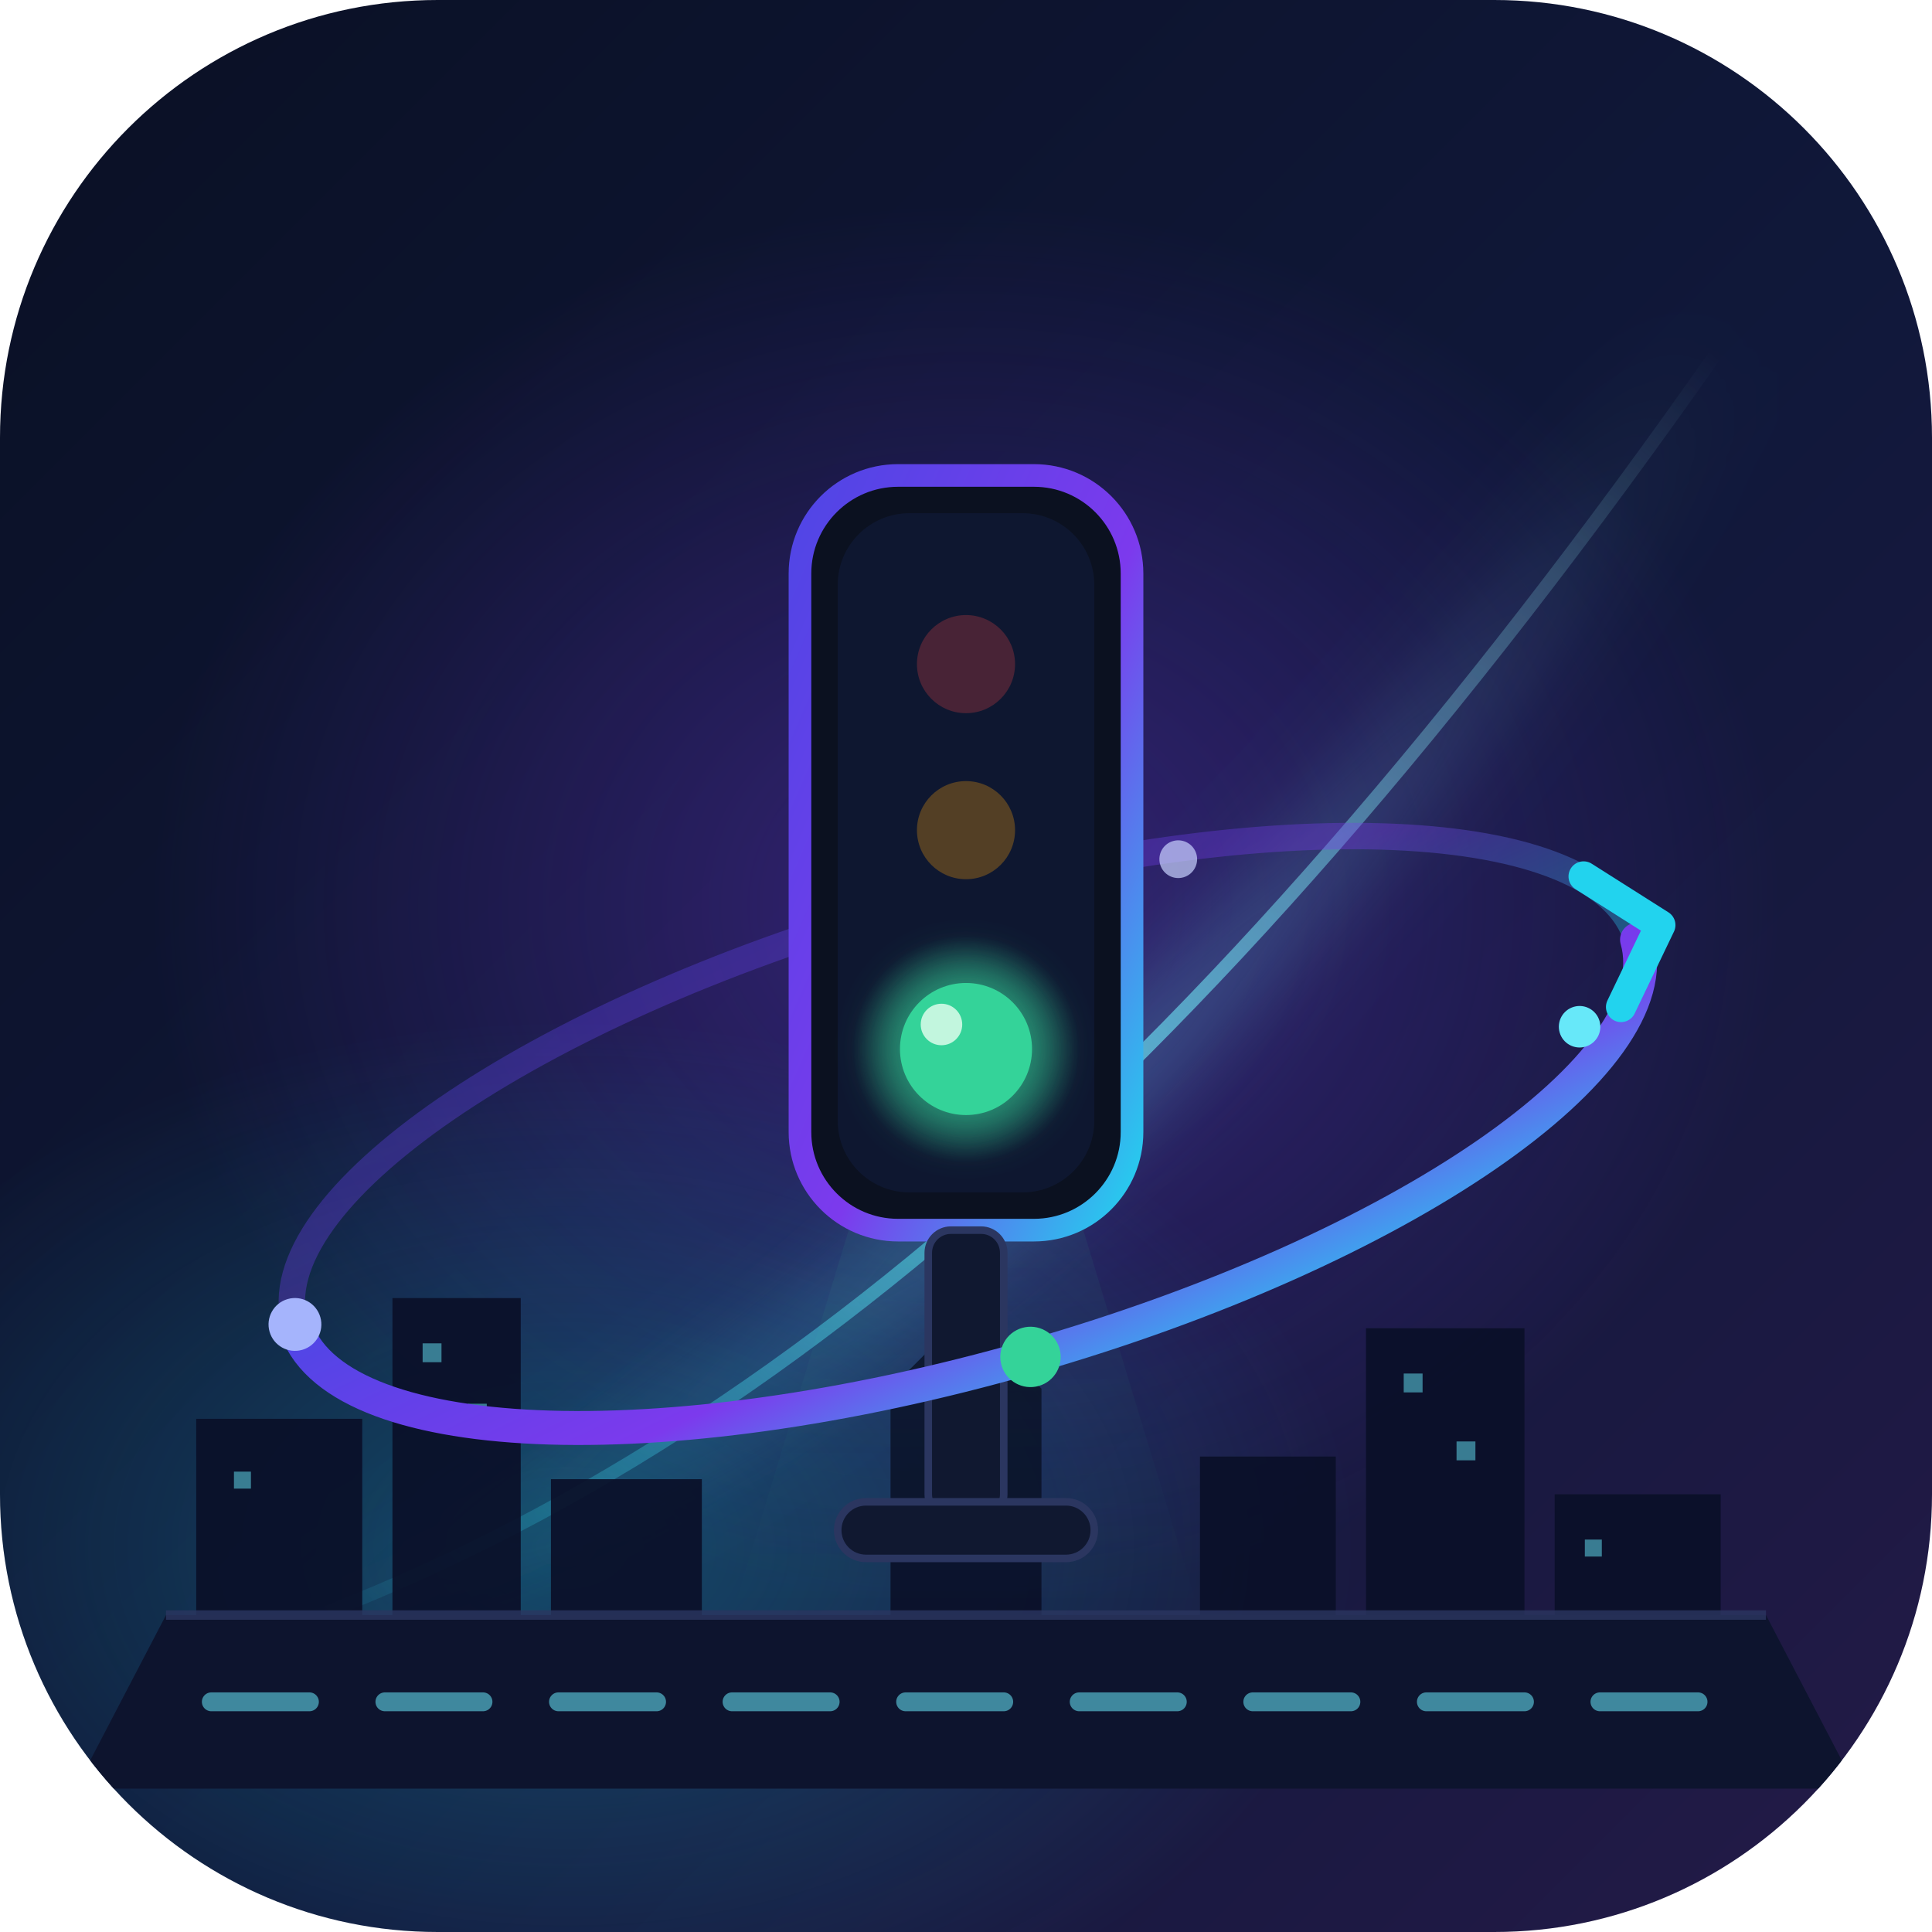
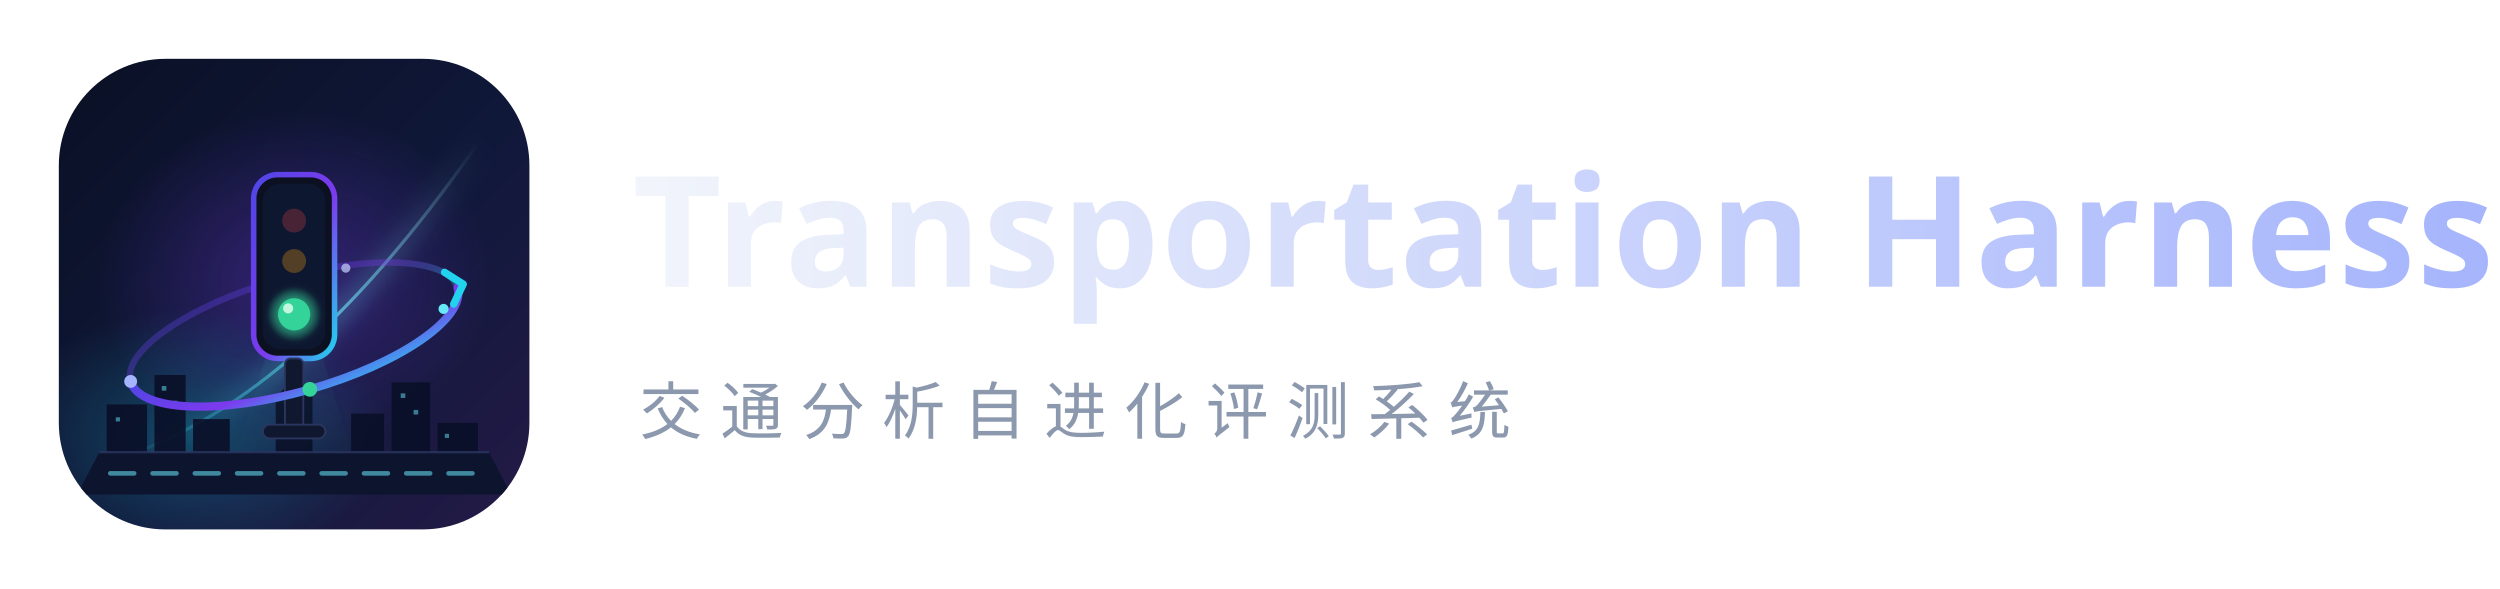
- <svg xmlns="http://www.w3.org/2000/svg" viewBox="0 0 512 512">
+ <svg xmlns="http://www.w3.org/2000/svg" width="680" height="160" viewBox="0 0 680 160" role="img" aria-label="Transportation Harness · 交通分析自进化评测系统">
  <defs>
-     <linearGradient id="bg" x1="0" y1="0" x2="1" y2="1">
-       <stop offset="0" stop-color="#0a1024" />
-       <stop offset=".55" stop-color="#10183a" />
-       <stop offset="1" stop-color="#241a48" />
+     <linearGradient id="tg" x1="0" y1="0" x2="1" y2="0">
+       <stop offset="0" stop-color="#f2f5fb" />
+       <stop offset="1" stop-color="#a5b4fc" />
    </linearGradient>
-     <linearGradient id="ring" x1="0" y1="0" x2="1" y2="1">
-       <stop offset="0" stop-color="#4f46e5" />
-       <stop offset=".55" stop-color="#7c3aed" />
-       <stop offset="1" stop-color="#22d3ee" />
-     </linearGradient>
-     <linearGradient id="trail" x1="0" y1="1" x2="1" y2="0">
-       <stop offset="0" stop-color="#22d3ee" stop-opacity="0" />
-       <stop offset=".5" stop-color="#67e8f9" stop-opacity=".85" />
-       <stop offset="1" stop-color="#a5f3fc" stop-opacity="0" />
-     </linearGradient>
-     <linearGradient id="beam" x1="0" y1="0" x2="0" y2="1">
-       <stop offset="0" stop-color="#34d399" stop-opacity=".5" />
-       <stop offset="1" stop-color="#34d399" stop-opacity="0" />
-     </linearGradient>
-     <radialGradient id="ambientP" cx=".5" cy=".5" r=".5">
-       <stop offset="0" stop-color="#7c3aed" stop-opacity=".34" />
-       <stop offset="1" stop-color="#7c3aed" stop-opacity="0" />
-     </radialGradient>
-     <radialGradient id="ambientC" cx=".5" cy=".5" r=".5">
-       <stop offset="0" stop-color="#22d3ee" stop-opacity=".26" />
-       <stop offset="1" stop-color="#22d3ee" stop-opacity="0" />
-     </radialGradient>
-     <radialGradient id="greenGlow" cx=".5" cy=".5" r=".5">
-       <stop offset="0" stop-color="#34d399" stop-opacity=".75" />
-       <stop offset="1" stop-color="#34d399" stop-opacity="0" />
-     </radialGradient>
-     <filter id="blurL" x="-60%" y="-60%" width="220%" height="220%">
-       <feGaussianBlur stdDeviation="12" />
-     </filter>
-     <filter id="blurS" x="-60%" y="-60%" width="220%" height="220%">
-       <feGaussianBlur stdDeviation="5" />
-     </filter>
-     <clipPath id="cr">
-       <rect width="512" height="512" rx="116" />
-     </clipPath>
  </defs>
-   <rect width="512" height="512" rx="116" fill="url(#bg)" />
-   <g clip-path="url(#cr)">
-     <ellipse cx="256" cy="240" rx="215" ry="185" fill="url(#ambientP)" />
-     <ellipse cx="150" cy="410" rx="210" ry="140" fill="url(#ambientC)" />
-     <path d="M56 438 C 190 396, 316 292, 456 92" fill="none" stroke="url(#trail)" stroke-width="14" stroke-linecap="round" opacity=".5" filter="url(#blurL)" />
-     <path d="M56 438 C 190 396, 316 292, 456 92" fill="none" stroke="url(#trail)" stroke-width="3.5" stroke-linecap="round" opacity=".8" />
-     <g fill="#0a0f28" opacity=".92">
-       <rect x="52" y="376" width="44" height="66" />
-       <rect x="104" y="344" width="34" height="98" />
-       <rect x="146" y="392" width="40" height="50" />
-       <rect x="318" y="386" width="36" height="56" />
-       <rect x="362" y="352" width="42" height="90" />
-       <rect x="412" y="396" width="44" height="46" />
-       <polygon points="236,442 236,368 256,348 276,368 276,442" />
+   <svg x="16" y="16" width="128" height="128" viewBox="0 0 512 512">
+     <defs>
+       <linearGradient id="bg" x1="0" y1="0" x2="1" y2="1">
+         <stop offset="0" stop-color="#0a1024" />
+         <stop offset=".55" stop-color="#10183a" />
+         <stop offset="1" stop-color="#241a48" />
+       </linearGradient>
+       <linearGradient id="ring" x1="0" y1="0" x2="1" y2="1">
+         <stop offset="0" stop-color="#4f46e5" />
+         <stop offset=".55" stop-color="#7c3aed" />
+         <stop offset="1" stop-color="#22d3ee" />
+       </linearGradient>
+       <linearGradient id="trail" x1="0" y1="1" x2="1" y2="0">
+         <stop offset="0" stop-color="#22d3ee" stop-opacity="0" />
+         <stop offset=".5" stop-color="#67e8f9" stop-opacity=".85" />
+         <stop offset="1" stop-color="#a5f3fc" stop-opacity="0" />
+       </linearGradient>
+       <linearGradient id="beam" x1="0" y1="0" x2="0" y2="1">
+         <stop offset="0" stop-color="#34d399" stop-opacity=".5" />
+         <stop offset="1" stop-color="#34d399" stop-opacity="0" />
+       </linearGradient>
+       <radialGradient id="ambientP" cx=".5" cy=".5" r=".5">
+         <stop offset="0" stop-color="#7c3aed" stop-opacity=".34" />
+         <stop offset="1" stop-color="#7c3aed" stop-opacity="0" />
+       </radialGradient>
+       <radialGradient id="ambientC" cx=".5" cy=".5" r=".5">
+         <stop offset="0" stop-color="#22d3ee" stop-opacity=".26" />
+         <stop offset="1" stop-color="#22d3ee" stop-opacity="0" />
+       </radialGradient>
+       <radialGradient id="greenGlow" cx=".5" cy=".5" r=".5">
+         <stop offset="0" stop-color="#34d399" stop-opacity=".75" />
+         <stop offset="1" stop-color="#34d399" stop-opacity="0" />
+       </radialGradient>
+       <filter id="blurL" x="-60%" y="-60%" width="220%" height="220%">
+         <feGaussianBlur stdDeviation="12" />
+       </filter>
+       <filter id="blurS" x="-60%" y="-60%" width="220%" height="220%">
+         <feGaussianBlur stdDeviation="5" />
+       </filter>
+       <clipPath id="cr">
+         <rect width="512" height="512" rx="116" />
+       </clipPath>
+     </defs>
+     <rect width="512" height="512" rx="116" fill="url(#bg)" />
+     <g clip-path="url(#cr)">
+       <ellipse cx="256" cy="240" rx="215" ry="185" fill="url(#ambientP)" />
+       <ellipse cx="150" cy="410" rx="210" ry="140" fill="url(#ambientC)" />
+       <path d="M56 438 C 190 396, 316 292, 456 92" fill="none" stroke="url(#trail)" stroke-width="14" stroke-linecap="round" opacity=".5" filter="url(#blurL)" />
+       <path d="M56 438 C 190 396, 316 292, 456 92" fill="none" stroke="url(#trail)" stroke-width="3.5" stroke-linecap="round" opacity=".8" />
+       <g fill="#0a0f28" opacity=".92">
+         <rect x="52" y="376" width="44" height="66" />
+         <rect x="104" y="344" width="34" height="98" />
+         <rect x="146" y="392" width="40" height="50" />
+         <rect x="318" y="386" width="36" height="56" />
+         <rect x="362" y="352" width="42" height="90" />
+         <rect x="412" y="396" width="44" height="46" />
+         <polygon points="236,442 236,368 256,348 276,368 276,442" />
+       </g>
+       <g fill="#67e8f9" opacity=".5">
+         <rect x="112" y="356" width="5" height="5" />
+         <rect x="124" y="372" width="5" height="5" />
+         <rect x="372" y="364" width="5" height="5" />
+         <rect x="386" y="382" width="5" height="5" />
+         <rect x="62" y="390" width="4.5" height="4.5" />
+         <rect x="420" y="408" width="4.5" height="4.5" />
+       </g>
+       <path d="M20 474 L 492 474 L 468 428 L 44 428 Z" fill="#0d142e" />
+       <path d="M44 428 H 468" stroke="#2b3660" stroke-width="2.5" opacity=".8" />
+       <path d="M56 451 H 456" stroke="#67e8f9" stroke-width="5" stroke-linecap="round" stroke-dasharray="26 20" opacity=".55" />
+       <polygon points="234,296 278,296 318,428 194,428" fill="url(#beam)" opacity=".16" />
+       <g transform="rotate(-16 256 300)">
+         <path d="M71 300 A 185 62 0 0 1 441 300" fill="none" stroke="url(#ring)" stroke-width="7" stroke-linecap="round" opacity=".35" />
+         <circle cx="330" cy="246" r="5" fill="#c7d2fe" opacity=".7" />
+       </g>
+       <rect x="212" y="126" width="88" height="200" rx="26" fill="#0b1120" stroke="url(#ring)" stroke-width="6" />
+       <rect x="222" y="136" width="68" height="180" rx="19" fill="#0e1730" />
+       <circle cx="256" cy="176" r="13" fill="#ef4444" opacity=".26" />
+       <circle cx="256" cy="220" r="13" fill="#f59e0b" opacity=".3" />
+       <circle cx="256" cy="278" r="30" fill="url(#greenGlow)" />
+       <circle cx="256" cy="278" r="24" fill="#34d399" opacity=".4" filter="url(#blurS)" />
+       <circle cx="256" cy="278" r="17.5" fill="#34d399" />
+       <circle cx="249.5" cy="271.5" r="5.5" fill="#d1fae5" opacity=".9" />
+       <rect x="246" y="326" width="20" height="76" rx="6" fill="#101830" stroke="#2b3660" stroke-width="2" />
+       <rect x="222" y="398" width="68" height="15" rx="7.5" fill="#101830" stroke="#2b3660" stroke-width="2" />
+       <g transform="rotate(-16 256 300)">
+         <path d="M71 300 A 185 62 0 0 0 441 300" fill="none" stroke="url(#ring)" stroke-width="9" stroke-linecap="round" />
+         <path d="M432 316 L 448 298 L 432 280" fill="none" stroke="#22d3ee" stroke-width="8" stroke-linecap="round" stroke-linejoin="round" />
+         <circle cx="71" cy="300" r="7" fill="#a5b4fc" />
+         <circle cx="256" cy="362" r="8" fill="#34d399" />
+         <circle cx="420" cy="318" r="5.5" fill="#67e8f9" />
+       </g>
    </g>
-     <g fill="#67e8f9" opacity=".5">
-       <rect x="112" y="356" width="5" height="5" />
-       <rect x="124" y="372" width="5" height="5" />
-       <rect x="372" y="364" width="5" height="5" />
-       <rect x="386" y="382" width="5" height="5" />
-       <rect x="62" y="390" width="4.5" height="4.5" />
-       <rect x="420" y="408" width="4.5" height="4.5" />
-     </g>
-     <path d="M20 474 L 492 474 L 468 428 L 44 428 Z" fill="#0d142e" />
-     <path d="M44 428 H 468" stroke="#2b3660" stroke-width="2.5" opacity=".8" />
-     <path d="M56 451 H 456" stroke="#67e8f9" stroke-width="5" stroke-linecap="round" stroke-dasharray="26 20" opacity=".55" />
-     <polygon points="234,296 278,296 318,428 194,428" fill="url(#beam)" opacity=".16" />
-     <g transform="rotate(-16 256 300)">
-       <path d="M71 300 A 185 62 0 0 1 441 300" fill="none" stroke="url(#ring)" stroke-width="7" stroke-linecap="round" opacity=".35" />
-       <circle cx="330" cy="246" r="5" fill="#c7d2fe" opacity=".7" />
-     </g>
-     <rect x="212" y="126" width="88" height="200" rx="26" fill="#0b1120" stroke="url(#ring)" stroke-width="6" />
-     <rect x="222" y="136" width="68" height="180" rx="19" fill="#0e1730" />
-     <circle cx="256" cy="176" r="13" fill="#ef4444" opacity=".26" />
-     <circle cx="256" cy="220" r="13" fill="#f59e0b" opacity=".3" />
-     <circle cx="256" cy="278" r="30" fill="url(#greenGlow)" />
-     <circle cx="256" cy="278" r="24" fill="#34d399" opacity=".4" filter="url(#blurS)" />
-     <circle cx="256" cy="278" r="17.5" fill="#34d399" />
-     <circle cx="249.5" cy="271.5" r="5.5" fill="#d1fae5" opacity=".9" />
-     <rect x="246" y="326" width="20" height="76" rx="6" fill="#101830" stroke="#2b3660" stroke-width="2" />
-     <rect x="222" y="398" width="68" height="15" rx="7.5" fill="#101830" stroke="#2b3660" stroke-width="2" />
-     <g transform="rotate(-16 256 300)">
-       <path d="M71 300 A 185 62 0 0 0 441 300" fill="none" stroke="url(#ring)" stroke-width="9" stroke-linecap="round" />
-       <path d="M432 316 L 448 298 L 432 280" fill="none" stroke="#22d3ee" stroke-width="8" stroke-linecap="round" stroke-linejoin="round" />
-       <circle cx="71" cy="300" r="7" fill="#a5b4fc" />
-       <circle cx="256" cy="362" r="8" fill="#34d399" />
-       <circle cx="420" cy="318" r="5.5" fill="#67e8f9" />
-     </g>
-   </g>
+   </svg>
+   <text x="172" y="78" font-family="'Segoe UI','PingFang SC','Microsoft YaHei',system-ui,sans-serif" font-size="42" font-weight="800" letter-spacing=".5" fill="url(#tg)">Transportation Harness</text>
+   <text x="174" y="118" font-family="'Segoe UI','PingFang SC','Microsoft YaHei',system-ui,sans-serif" font-size="17" font-weight="500" letter-spacing="5" fill="#8b98ad">交通分析自进化评测系统</text>
</svg>
